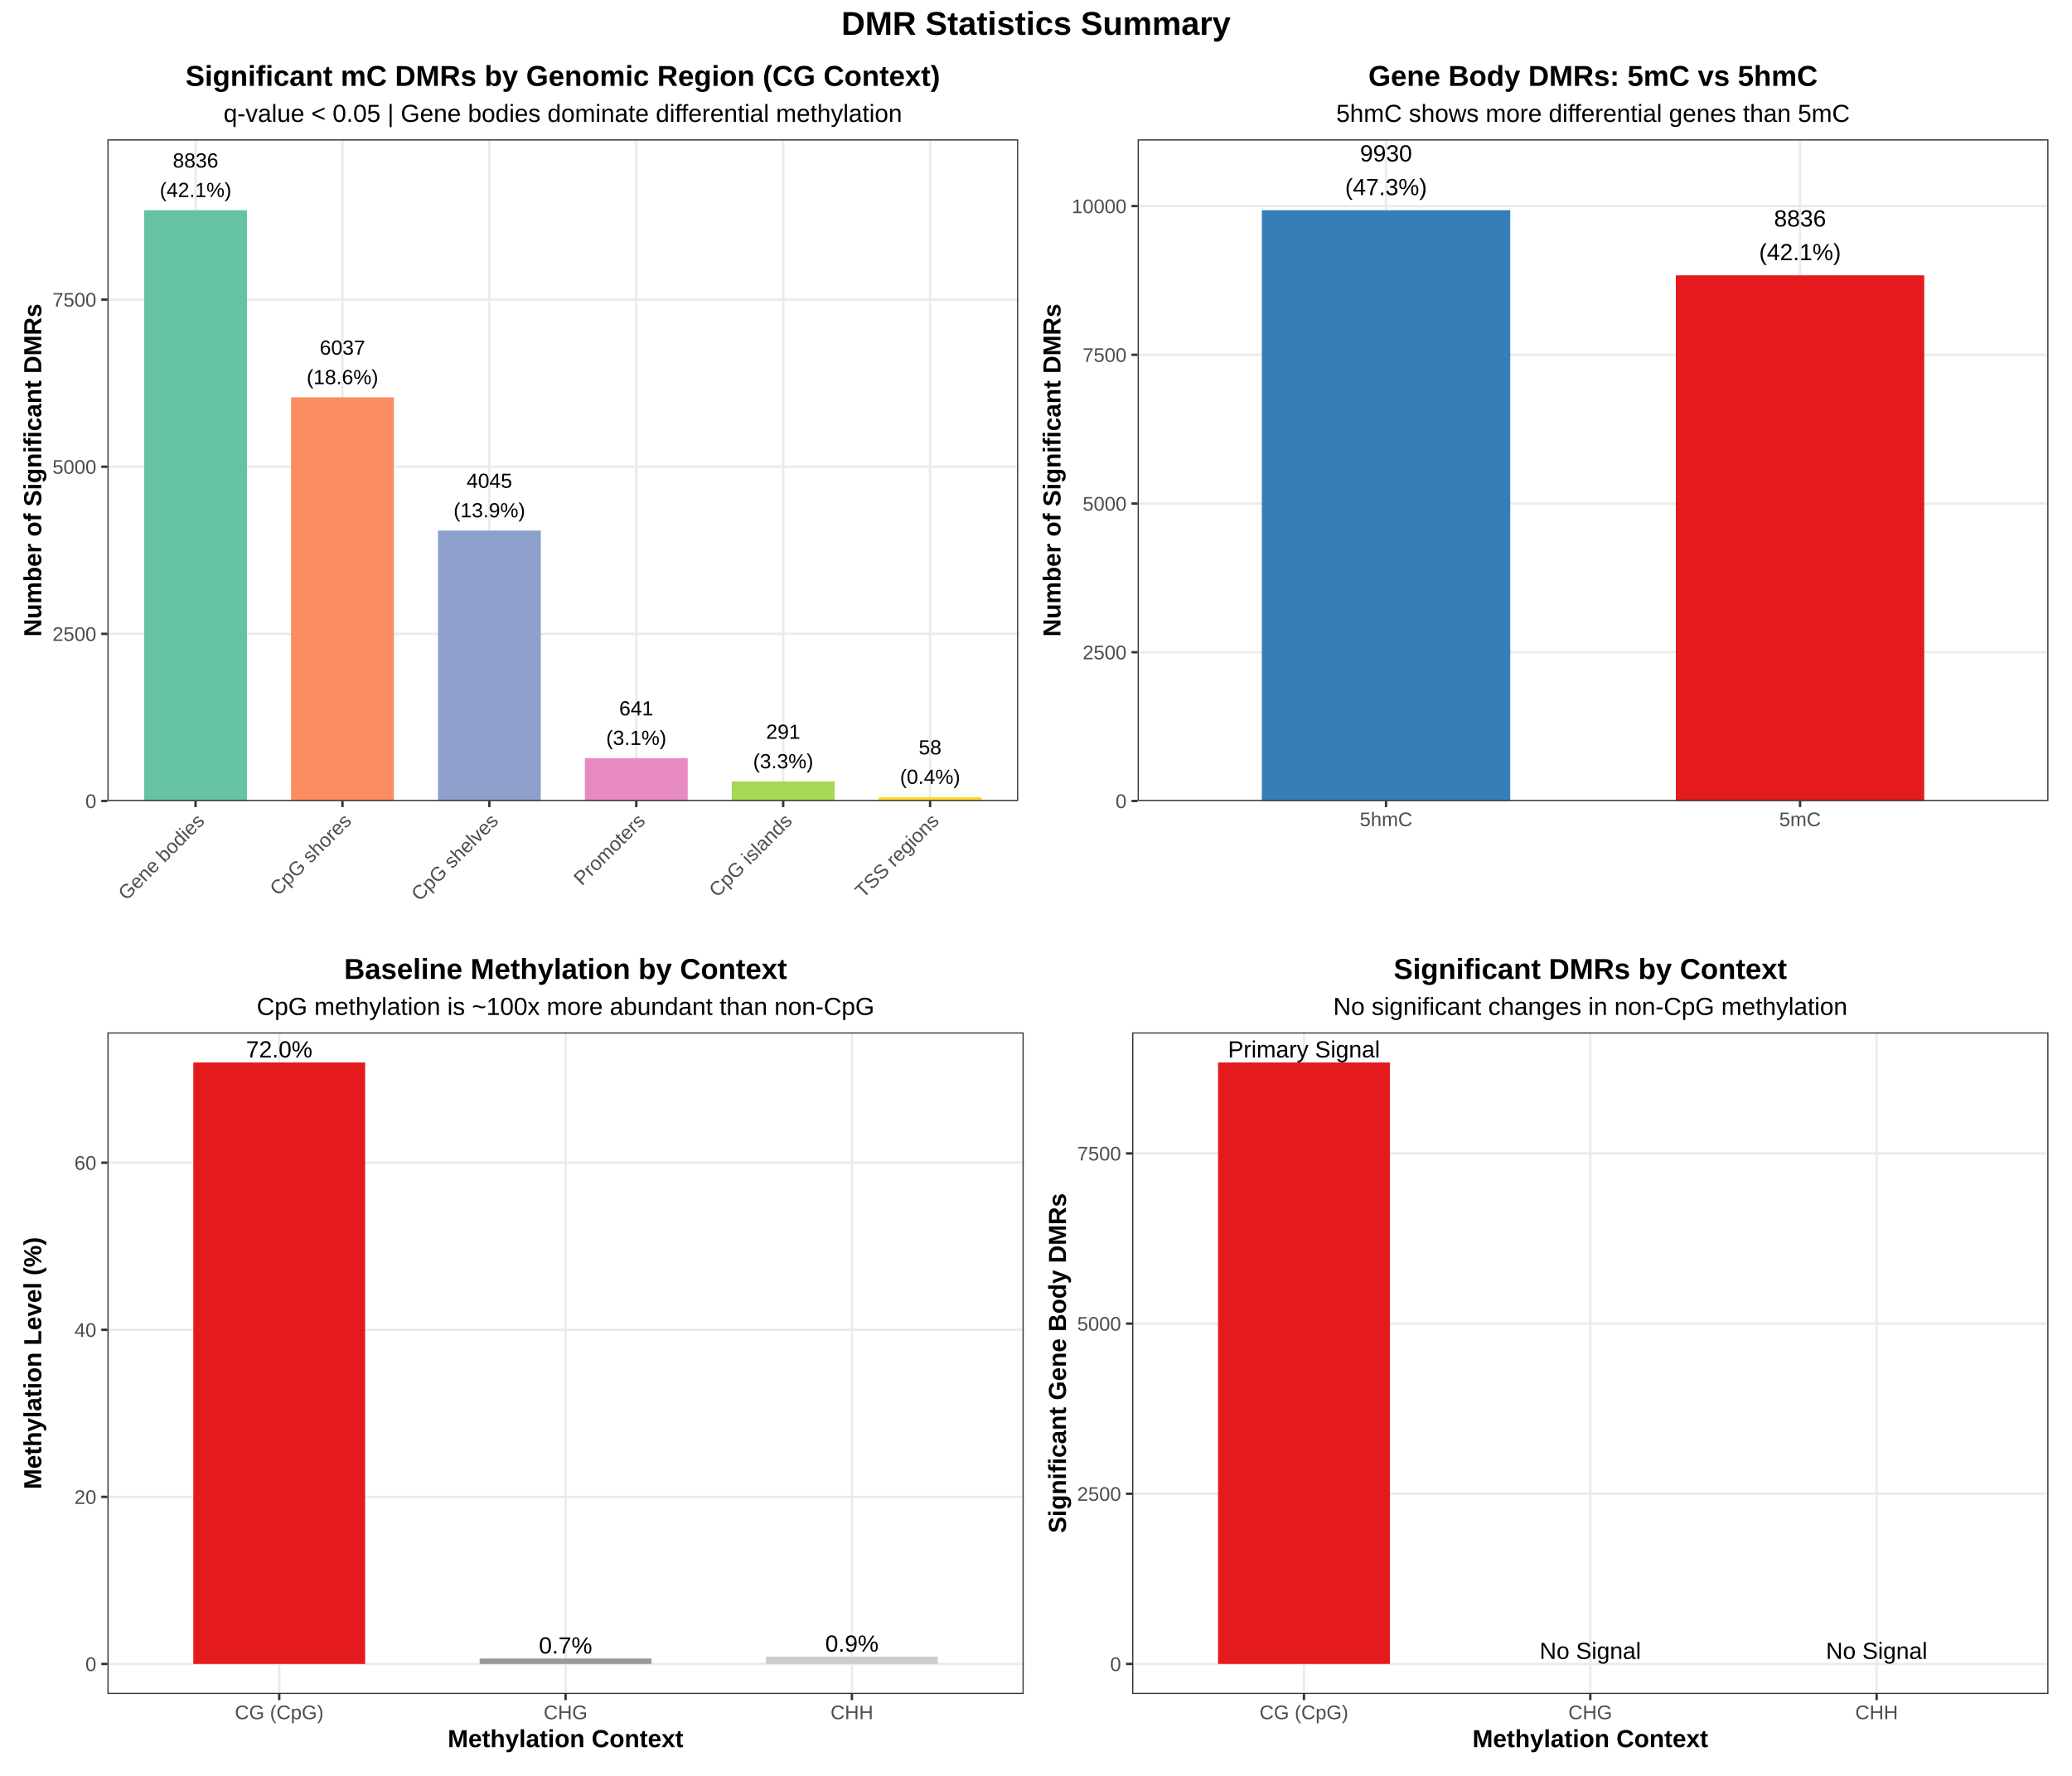
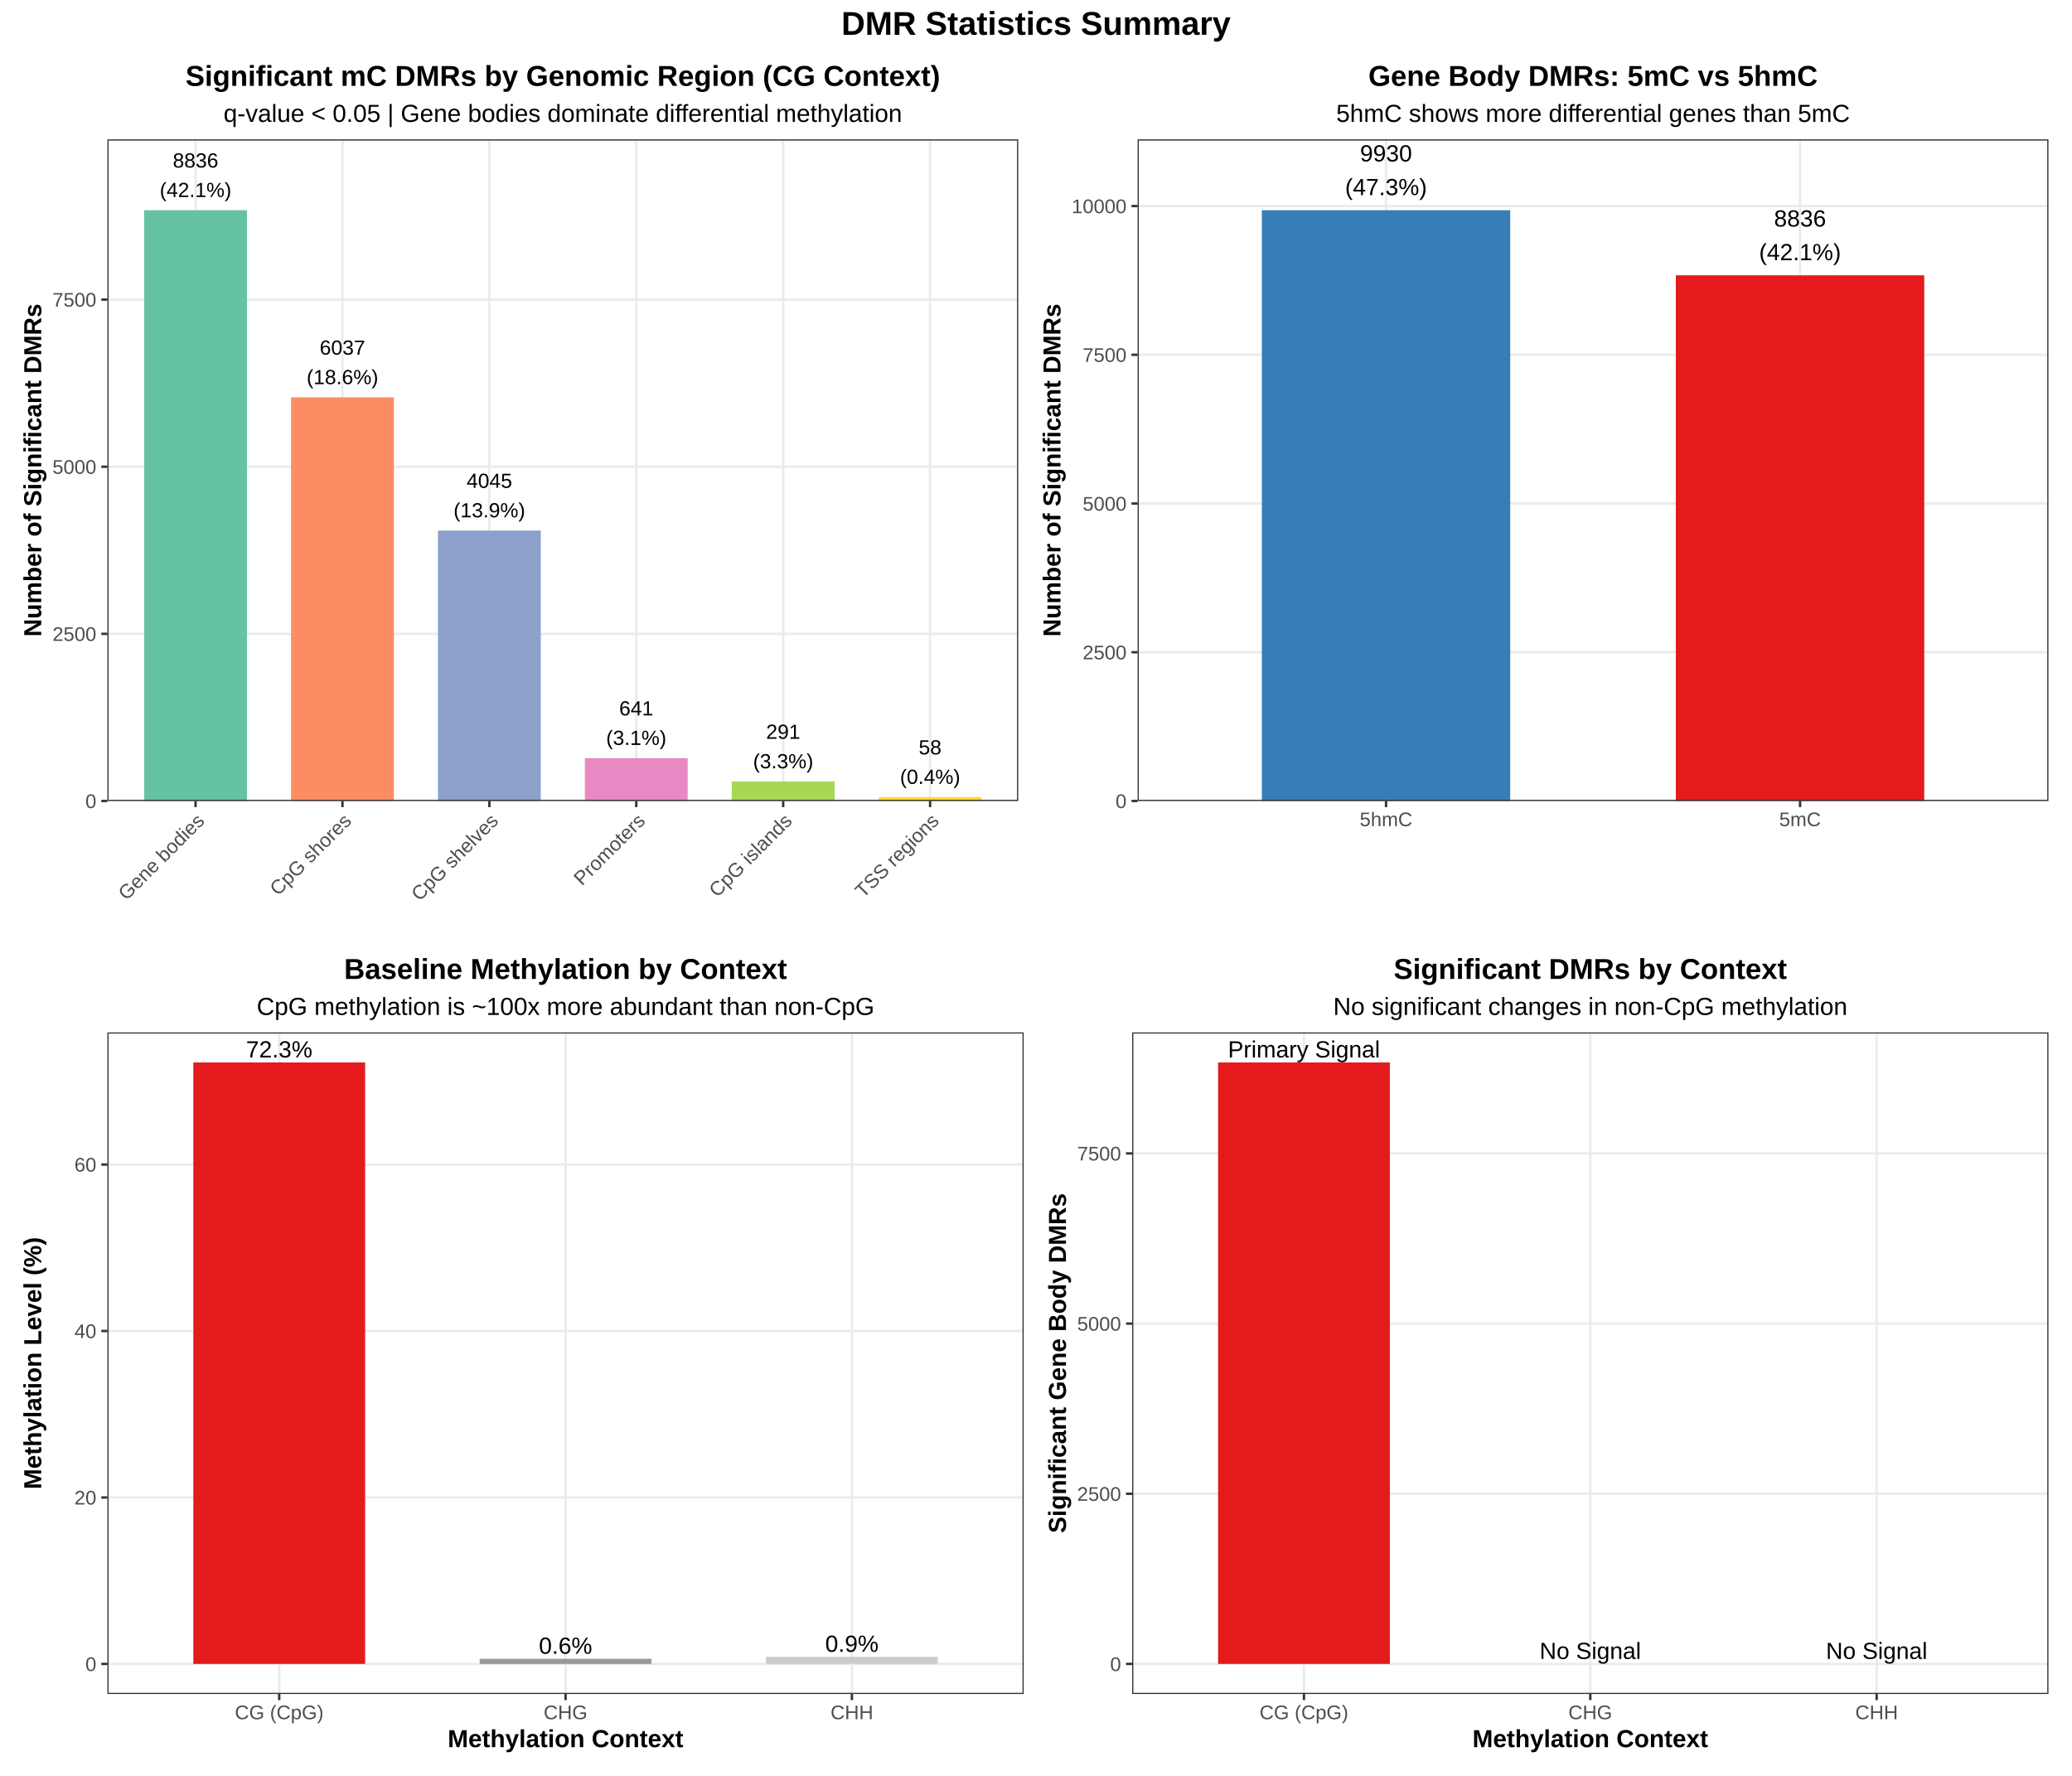
<svg xmlns="http://www.w3.org/2000/svg" width="1008.00pt" height="864.00pt" viewBox="0 0 1008.00 864.00">
  <g class="svglite">
    <defs>
      <style type="text/css">
    .svglite line, .svglite polyline, .svglite polygon, .svglite path, .svglite rect, .svglite circle {
      fill: none;
      stroke: #000000;
      stroke-linecap: round;
      stroke-linejoin: round;
      stroke-miterlimit: 10.00;
    }
    .svglite text {
      white-space: pre;
    }
    .svglite g.glyphgroup path {
      fill: inherit;
      stroke: none;
    }
  </style>
    </defs>
    <rect width="100%" height="100%" style="stroke: none; fill: #FFFFFF;" />
    <defs>
      <clipPath id="cpMC4wMHwxMDA4LjAwfDAuMDB8ODY0LjAw">
        <rect x="0.00" y="0.00" width="1008.00" height="864.00" />
      </clipPath>
    </defs>
    <g clip-path="url(#cpMC4wMHwxMDA4LjAwfDAuMDB8ODY0LjAw)">
      <rect x="0.00" y="0" width="1008.00" height="864.00" style="stroke-width: 1.07; stroke: #FFFFFF; fill: #FFFFFF;" />
    </g>
    <defs>
      <clipPath id="cpNTIuMjV8OTk2LjU0fDY3LjgwfDgyNC4xNw==">
        <rect x="52.25" y="67.80" width="944.29" height="756.37" />
      </clipPath>
    </defs>
    <g clip-path="url(#cpNTIuMjV8OTk2LjU0fDY3LjgwfDgyNC4xNw==)">
</g>
    <g clip-path="url(#cpMC4wMHwxMDA4LjAwfDAuMDB8ODY0LjAw)">
</g>
    <defs>
      <clipPath id="cpNTIuMjV8OTk2LjU0fDY3LjgwfDM4OS43MA==">
        <rect x="52.25" y="67.80" width="944.29" height="321.90" />
      </clipPath>
    </defs>
    <g clip-path="url(#cpNTIuMjV8OTk2LjU0fDY3LjgwfDM4OS43MA==)">
</g>
    <g clip-path="url(#cpMC4wMHwxMDA4LjAwfDAuMDB8ODY0LjAw)">
</g>
    <g clip-path="url(#cpNTIuMjV8OTk2LjU0fDY3LjgwfDM4OS43MA==)">
</g>
    <g clip-path="url(#cpMC4wMHwxMDA4LjAwfDAuMDB8ODY0LjAw)">
</g>
    <defs>
      <clipPath id="cpNS40OHw1MDEuMzR8MjUuNzh8NDYwLjI2">
        <rect x="5.48" y="25.78" width="495.86" height="434.47" />
      </clipPath>
    </defs>
    <g clip-path="url(#cpNS40OHw1MDEuMzR8MjUuNzh8NDYwLjI2)">
      <rect x="5.48" y="25.78" width="495.86" height="434.47" style="stroke-width: 1.16; stroke: #FFFFFF; fill: #FFFFFF;" />
    </g>
    <g clip-path="url(#cpMC4wMHwxMDA4LjAwfDAuMDB8ODY0LjAw)">
</g>
    <defs>
      <clipPath id="cpNTAxLjM0fDEwMDIuNTJ8MjUuNzh8NDYwLjI2">
        <rect x="501.34" y="25.78" width="501.18" height="434.47" />
      </clipPath>
    </defs>
    <g clip-path="url(#cpNTAxLjM0fDEwMDIuNTJ8MjUuNzh8NDYwLjI2)">
      <rect x="501.34" y="25.78" width="501.18" height="434.47" style="stroke-width: 1.16; stroke: #FFFFFF; fill: #FFFFFF;" />
    </g>
    <g clip-path="url(#cpMC4wMHwxMDA4LjAwfDAuMDB8ODY0LjAw)">
</g>
    <defs>
      <clipPath id="cpNTIuMjV8NDk1LjM2fDY3LjgwfDM4OS43MA==">
        <rect x="52.25" y="67.80" width="443.10" height="321.90" />
      </clipPath>
    </defs>
    <g clip-path="url(#cpNTIuMjV8NDk1LjM2fDY3LjgwfDM4OS43MA==)">
      <rect x="52.25" y="67.80" width="443.10" height="321.90" style="stroke-width: 1.16; stroke: none; fill: #FFFFFF;" />
      <polyline points="52.25,389.70 495.36,389.70 " style="stroke-width: 1.16; stroke: #EBEBEB; stroke-linecap: butt;" />
      <polyline points="52.25,308.38 495.36,308.38 " style="stroke-width: 1.16; stroke: #EBEBEB; stroke-linecap: butt;" />
      <polyline points="52.25,227.06 495.36,227.06 " style="stroke-width: 1.16; stroke: #EBEBEB; stroke-linecap: butt;" />
      <polyline points="52.25,145.75 495.36,145.75 " style="stroke-width: 1.16; stroke: #EBEBEB; stroke-linecap: butt;" />
      <polyline points="95.14,389.70 95.14,67.80 " style="stroke-width: 1.16; stroke: #EBEBEB; stroke-linecap: butt;" />
      <polyline points="166.60,389.70 166.60,67.80 " style="stroke-width: 1.16; stroke: #EBEBEB; stroke-linecap: butt;" />
      <polyline points="238.07,389.70 238.07,67.80 " style="stroke-width: 1.16; stroke: #EBEBEB; stroke-linecap: butt;" />
      <polyline points="309.54,389.70 309.54,67.80 " style="stroke-width: 1.16; stroke: #EBEBEB; stroke-linecap: butt;" />
      <polyline points="381.01,389.70 381.01,67.80 " style="stroke-width: 1.16; stroke: #EBEBEB; stroke-linecap: butt;" />
      <polyline points="452.48,389.70 452.48,67.80 " style="stroke-width: 1.16; stroke: #EBEBEB; stroke-linecap: butt;" />
      <rect x="70.12" y="102.29" width="50.03" height="287.41" style="stroke-width: 1.16; stroke: none; stroke-linecap: butt; stroke-linejoin: miter; fill: #66C2A5;" />
      <rect x="356.00" y="380.23" width="50.03" height="9.47" style="stroke-width: 1.16; stroke: none; stroke-linecap: butt; stroke-linejoin: miter; fill: #A6D854;" />
      <rect x="141.59" y="193.33" width="50.03" height="196.37" style="stroke-width: 1.16; stroke: none; stroke-linecap: butt; stroke-linejoin: miter; fill: #FC8D62;" />
      <rect x="213.06" y="258.13" width="50.03" height="131.57" style="stroke-width: 1.16; stroke: none; stroke-linecap: butt; stroke-linejoin: miter; fill: #8DA0CB;" />
      <rect x="284.53" y="368.85" width="50.03" height="20.85" style="stroke-width: 1.16; stroke: none; stroke-linecap: butt; stroke-linejoin: miter; fill: #E78AC3;" />
      <rect x="427.46" y="387.81" width="50.03" height="1.89" style="stroke-width: 1.16; stroke: none; stroke-linecap: butt; stroke-linejoin: miter; fill: #FFD92F;" />
      <text x="95.14" y="81.51" text-anchor="middle" style="font-size: 9.96px; font-family: &quot;Arial&quot;;" textLength="22.12px" lengthAdjust="spacingAndGlyphs">8836</text>
      <text x="95.14" y="95.85" text-anchor="middle" style="font-size: 9.96px; font-family: &quot;Arial&quot;;" textLength="34.83px" lengthAdjust="spacingAndGlyphs">(42.1%)</text>
      <text x="381.01" y="359.45" text-anchor="middle" style="font-size: 9.96px; font-family: &quot;Arial&quot;;" textLength="16.59px" lengthAdjust="spacingAndGlyphs">291</text>
      <text x="381.01" y="373.79" text-anchor="middle" style="font-size: 9.96px; font-family: &quot;Arial&quot;;" textLength="29.30px" lengthAdjust="spacingAndGlyphs">(3.3%)</text>
      <text x="166.60" y="172.55" text-anchor="middle" style="font-size: 9.96px; font-family: &quot;Arial&quot;;" textLength="22.12px" lengthAdjust="spacingAndGlyphs">6037</text>
      <text x="166.60" y="186.89" text-anchor="middle" style="font-size: 9.96px; font-family: &quot;Arial&quot;;" textLength="34.83px" lengthAdjust="spacingAndGlyphs">(18.6%)</text>
      <text x="238.07" y="237.35" text-anchor="middle" style="font-size: 9.96px; font-family: &quot;Arial&quot;;" textLength="22.12px" lengthAdjust="spacingAndGlyphs">4045</text>
      <text x="238.07" y="251.69" text-anchor="middle" style="font-size: 9.96px; font-family: &quot;Arial&quot;;" textLength="34.83px" lengthAdjust="spacingAndGlyphs">(13.9%)</text>
      <text x="309.54" y="348.07" text-anchor="middle" style="font-size: 9.96px; font-family: &quot;Arial&quot;;" textLength="16.59px" lengthAdjust="spacingAndGlyphs">641</text>
      <text x="309.54" y="362.41" text-anchor="middle" style="font-size: 9.96px; font-family: &quot;Arial&quot;;" textLength="29.30px" lengthAdjust="spacingAndGlyphs">(3.1%)</text>
      <text x="452.48" y="367.03" text-anchor="middle" style="font-size: 9.96px; font-family: &quot;Arial&quot;;" textLength="11.06px" lengthAdjust="spacingAndGlyphs">58</text>
      <text x="452.48" y="381.37" text-anchor="middle" style="font-size: 9.96px; font-family: &quot;Arial&quot;;" textLength="29.30px" lengthAdjust="spacingAndGlyphs">(0.4%)</text>
      <rect x="52.25" y="67.80" width="443.10" height="321.90" style="stroke-width: 1.16; stroke: #333333;" />
    </g>
    <g clip-path="url(#cpMC4wMHwxMDA4LjAwfDAuMDB8ODY0LjAw)">
      <text x="46.88" y="393.13" text-anchor="end" style="font-size: 9.60px;fill: #4D4D4D; font-family: &quot;Arial&quot;;" textLength="5.33px" lengthAdjust="spacingAndGlyphs">0</text>
      <text x="46.88" y="311.82" text-anchor="end" style="font-size: 9.60px;fill: #4D4D4D; font-family: &quot;Arial&quot;;" textLength="21.31px" lengthAdjust="spacingAndGlyphs">2500</text>
      <text x="46.88" y="230.50" text-anchor="end" style="font-size: 9.60px;fill: #4D4D4D; font-family: &quot;Arial&quot;;" textLength="21.31px" lengthAdjust="spacingAndGlyphs">5000</text>
      <text x="46.88" y="149.18" text-anchor="end" style="font-size: 9.60px;fill: #4D4D4D; font-family: &quot;Arial&quot;;" textLength="21.31px" lengthAdjust="spacingAndGlyphs">7500</text>
      <polyline points="49.27,389.70 52.25,389.70 " style="stroke-width: 1.16; stroke: #333333; stroke-linecap: butt;" />
      <polyline points="49.27,308.38 52.25,308.38 " style="stroke-width: 1.16; stroke: #333333; stroke-linecap: butt;" />
      <polyline points="49.27,227.06 52.25,227.06 " style="stroke-width: 1.16; stroke: #333333; stroke-linecap: butt;" />
      <polyline points="49.27,145.75 52.25,145.75 " style="stroke-width: 1.16; stroke: #333333; stroke-linecap: butt;" />
      <polyline points="95.14,392.69 95.14,389.70 " style="stroke-width: 1.16; stroke: #333333; stroke-linecap: butt;" />
      <polyline points="166.60,392.69 166.60,389.70 " style="stroke-width: 1.16; stroke: #333333; stroke-linecap: butt;" />
      <polyline points="238.07,392.69 238.07,389.70 " style="stroke-width: 1.16; stroke: #333333; stroke-linecap: butt;" />
      <polyline points="309.54,392.69 309.54,389.70 " style="stroke-width: 1.16; stroke: #333333; stroke-linecap: butt;" />
      <polyline points="381.01,392.69 381.01,389.70 " style="stroke-width: 1.16; stroke: #333333; stroke-linecap: butt;" />
      <polyline points="452.48,392.69 452.48,389.70 " style="stroke-width: 1.16; stroke: #333333; stroke-linecap: butt;" />
      <text transform="translate(99.99,399.94) rotate(-45)" text-anchor="end" style="font-size: 9.60px;fill: #4D4D4D; font-family: &quot;Arial&quot;;" textLength="54.36px" lengthAdjust="spacingAndGlyphs">Gene bodies</text>
      <text transform="translate(171.46,399.94) rotate(-45)" text-anchor="end" style="font-size: 9.60px;fill: #4D4D4D; font-family: &quot;Arial&quot;;" textLength="51.16px" lengthAdjust="spacingAndGlyphs">CpG shores</text>
      <text transform="translate(242.93,399.94) rotate(-45)" text-anchor="end" style="font-size: 9.60px;fill: #4D4D4D; font-family: &quot;Arial&quot;;" textLength="54.89px" lengthAdjust="spacingAndGlyphs">CpG shelves</text>
      <text transform="translate(314.40,399.94) rotate(-45)" text-anchor="end" style="font-size: 9.60px;fill: #4D4D4D; font-family: &quot;Arial&quot;;" textLength="44.22px" lengthAdjust="spacingAndGlyphs">Promoters</text>
      <text transform="translate(385.87,399.94) rotate(-45)" text-anchor="end" style="font-size: 9.60px;fill: #4D4D4D; font-family: &quot;Arial&quot;;" textLength="52.22px" lengthAdjust="spacingAndGlyphs">CpG islands</text>
      <text transform="translate(457.33,399.94) rotate(-45)" text-anchor="end" style="font-size: 9.60px;fill: #4D4D4D; font-family: &quot;Arial&quot;;" textLength="52.77px" lengthAdjust="spacingAndGlyphs">TSS regions</text>
      <text transform="translate(20.05,228.75) rotate(-90)" text-anchor="middle" style="font-size: 12.00px; font-weight: bold; font-family: &quot;Arial&quot;;" textLength="161.98px" lengthAdjust="spacingAndGlyphs">Number of Significant DMRs</text>
      <text x="273.81" y="59.30" text-anchor="middle" style="font-size: 12.00px; font-family: &quot;Arial&quot;;" textLength="330.03px" lengthAdjust="spacingAndGlyphs">q-value &lt; 0.05 | Gene bodies dominate differential methylation</text>
      <text x="273.81" y="41.78" text-anchor="middle" style="font-size: 14.00px; font-weight: bold; font-family: &quot;Arial&quot;;" textLength="367.02px" lengthAdjust="spacingAndGlyphs">Significant mC DMRs by Genomic Region (CG Context)</text>
    </g>
    <defs>
      <clipPath id="cpNTUzLjQ0fDk5Ni41NHw2Ny44MHwzODkuNzA=">
        <rect x="553.44" y="67.80" width="443.10" height="321.90" />
      </clipPath>
    </defs>
    <g clip-path="url(#cpNTUzLjQ0fDk5Ni41NHw2Ny44MHwzODkuNzA=)">
      <rect x="553.44" y="67.80" width="443.10" height="321.90" style="stroke-width: 1.16; stroke: none; fill: #FFFFFF;" />
      <polyline points="553.44,389.70 996.54,389.70 " style="stroke-width: 1.16; stroke: #EBEBEB; stroke-linecap: butt;" />
      <polyline points="553.44,317.34 996.54,317.34 " style="stroke-width: 1.16; stroke: #EBEBEB; stroke-linecap: butt;" />
      <polyline points="553.44,244.98 996.54,244.98 " style="stroke-width: 1.16; stroke: #EBEBEB; stroke-linecap: butt;" />
      <polyline points="553.44,172.62 996.54,172.62 " style="stroke-width: 1.16; stroke: #EBEBEB; stroke-linecap: butt;" />
      <polyline points="553.44,100.26 996.54,100.26 " style="stroke-width: 1.16; stroke: #EBEBEB; stroke-linecap: butt;" />
      <polyline points="674.29,389.70 674.29,67.80 " style="stroke-width: 1.16; stroke: #EBEBEB; stroke-linecap: butt;" />
      <polyline points="875.70,389.70 875.70,67.80 " style="stroke-width: 1.16; stroke: #EBEBEB; stroke-linecap: butt;" />
      <rect x="815.27" y="133.95" width="120.85" height="255.74" style="stroke-width: 1.16; stroke: none; stroke-linecap: butt; stroke-linejoin: miter; fill: #E41A1C;" />
      <rect x="613.86" y="102.29" width="120.85" height="287.41" style="stroke-width: 1.16; stroke: none; stroke-linecap: butt; stroke-linejoin: miter; fill: #377EB8;" />
      <text x="875.70" y="110.21" text-anchor="middle" style="font-size: 11.38px; font-family: &quot;Arial&quot;;" textLength="25.31px" lengthAdjust="spacingAndGlyphs">8836</text>
      <text x="875.70" y="126.59" text-anchor="middle" style="font-size: 11.38px; font-family: &quot;Arial&quot;;" textLength="39.81px" lengthAdjust="spacingAndGlyphs">(42.1%)</text>
      <text x="674.29" y="78.54" text-anchor="middle" style="font-size: 11.38px; font-family: &quot;Arial&quot;;" textLength="25.31px" lengthAdjust="spacingAndGlyphs">9930</text>
      <text x="674.29" y="94.93" text-anchor="middle" style="font-size: 11.38px; font-family: &quot;Arial&quot;;" textLength="39.81px" lengthAdjust="spacingAndGlyphs">(47.3%)</text>
      <rect x="553.44" y="67.80" width="443.10" height="321.90" style="stroke-width: 1.16; stroke: #333333;" />
    </g>
    <g clip-path="url(#cpMC4wMHwxMDA4LjAwfDAuMDB8ODY0LjAw)">
      <text x="548.06" y="393.13" text-anchor="end" style="font-size: 9.60px;fill: #4D4D4D; font-family: &quot;Arial&quot;;" textLength="5.33px" lengthAdjust="spacingAndGlyphs">0</text>
      <text x="548.06" y="320.77" text-anchor="end" style="font-size: 9.60px;fill: #4D4D4D; font-family: &quot;Arial&quot;;" textLength="21.31px" lengthAdjust="spacingAndGlyphs">2500</text>
      <text x="548.06" y="248.42" text-anchor="end" style="font-size: 9.60px;fill: #4D4D4D; font-family: &quot;Arial&quot;;" textLength="21.31px" lengthAdjust="spacingAndGlyphs">5000</text>
      <text x="548.06" y="176.06" text-anchor="end" style="font-size: 9.60px;fill: #4D4D4D; font-family: &quot;Arial&quot;;" textLength="21.31px" lengthAdjust="spacingAndGlyphs">7500</text>
      <text x="548.06" y="103.70" text-anchor="end" style="font-size: 9.60px;fill: #4D4D4D; font-family: &quot;Arial&quot;;" textLength="26.64px" lengthAdjust="spacingAndGlyphs">10000</text>
      <polyline points="550.45,389.70 553.44,389.70 " style="stroke-width: 1.16; stroke: #333333; stroke-linecap: butt;" />
      <polyline points="550.45,317.34 553.44,317.34 " style="stroke-width: 1.16; stroke: #333333; stroke-linecap: butt;" />
      <polyline points="550.45,244.98 553.44,244.98 " style="stroke-width: 1.16; stroke: #333333; stroke-linecap: butt;" />
      <polyline points="550.45,172.62 553.44,172.62 " style="stroke-width: 1.16; stroke: #333333; stroke-linecap: butt;" />
      <polyline points="550.45,100.26 553.44,100.26 " style="stroke-width: 1.16; stroke: #333333; stroke-linecap: butt;" />
      <polyline points="674.29,392.69 674.29,389.70 " style="stroke-width: 1.16; stroke: #333333; stroke-linecap: butt;" />
      <polyline points="875.70,392.69 875.70,389.70 " style="stroke-width: 1.16; stroke: #333333; stroke-linecap: butt;" />
      <text x="674.29" y="401.95" text-anchor="middle" style="font-size: 9.60px;fill: #4D4D4D; font-family: &quot;Arial&quot;;" textLength="25.56px" lengthAdjust="spacingAndGlyphs">5hmC</text>
      <text x="875.70" y="401.95" text-anchor="middle" style="font-size: 9.60px;fill: #4D4D4D; font-family: &quot;Arial&quot;;" textLength="20.23px" lengthAdjust="spacingAndGlyphs">5mC</text>
      <text transform="translate(515.91,228.75) rotate(-90)" text-anchor="middle" style="font-size: 12.00px; font-weight: bold; font-family: &quot;Arial&quot;;" textLength="161.98px" lengthAdjust="spacingAndGlyphs">Number of Significant DMRs</text>
      <text x="774.99" y="59.30" text-anchor="middle" style="font-size: 12.00px; font-family: &quot;Arial&quot;;" textLength="249.86px" lengthAdjust="spacingAndGlyphs">5hmC shows more differential genes than 5mC</text>
      <text x="774.99" y="41.78" text-anchor="middle" style="font-size: 14.00px; font-weight: bold; font-family: &quot;Arial&quot;;" textLength="218.55px" lengthAdjust="spacingAndGlyphs">Gene Body DMRs: 5mC vs 5hmC</text>
    </g>
    <defs>
      <clipPath id="cpNTIuMjV8OTk2LjU0fDUwMi4yN3w4MjQuMTc=">
        <rect x="52.25" y="502.27" width="944.29" height="321.90" />
      </clipPath>
    </defs>
    <g clip-path="url(#cpNTIuMjV8OTk2LjU0fDUwMi4yN3w4MjQuMTc=)">
</g>
    <g clip-path="url(#cpMC4wMHwxMDA4LjAwfDAuMDB8ODY0LjAw)">
</g>
    <g clip-path="url(#cpNTIuMjV8OTk2LjU0fDUwMi4yN3w4MjQuMTc=)">
</g>
    <g clip-path="url(#cpMC4wMHwxMDA4LjAwfDAuMDB8ODY0LjAw)">
</g>
    <defs>
      <clipPath id="cpNS40OHw1MDQuMDB8NDYwLjI2fDg1OC41Mg==">
        <rect x="5.48" y="460.26" width="498.52" height="398.26" />
      </clipPath>
    </defs>
    <g clip-path="url(#cpNS40OHw1MDQuMDB8NDYwLjI2fDg1OC41Mg==)">
      <rect x="5.48" y="460.26" width="498.52" height="398.26" style="stroke-width: 1.16; stroke: #FFFFFF; fill: #FFFFFF;" />
    </g>
    <g clip-path="url(#cpMC4wMHwxMDA4LjAwfDAuMDB8ODY0LjAw)">
</g>
    <defs>
      <clipPath id="cpNTA0LjAwfDEwMDIuNTJ8NDYwLjI2fDg1OC41Mg==">
        <rect x="504.00" y="460.26" width="498.52" height="398.26" />
      </clipPath>
    </defs>
    <g clip-path="url(#cpNTA0LjAwfDEwMDIuNTJ8NDYwLjI2fDg1OC41Mg==)">
      <rect x="504.00" y="460.26" width="498.52" height="398.26" style="stroke-width: 1.16; stroke: #FFFFFF; fill: #FFFFFF;" />
    </g>
    <g clip-path="url(#cpMC4wMHwxMDA4LjAwfDAuMDB8ODY0LjAw)">
</g>
    <defs>
      <clipPath id="cpNTIuMjV8NDk4LjAyfDUwMi4yN3w4MjQuMTc=">
        <rect x="52.25" y="502.27" width="445.77" height="321.90" />
      </clipPath>
    </defs>
    <g clip-path="url(#cpNTIuMjV8NDk4LjAyfDUwMi4yN3w4MjQuMTc=)">
      <rect x="52.25" y="502.27" width="445.77" height="321.90" style="stroke-width: 1.16; stroke: none; fill: #FFFFFF;" />
      <polyline points="52.25,809.54 498.02,809.54 " style="stroke-width: 1.16; stroke: #EBEBEB; stroke-linecap: butt;" />
-       <polyline points="52.25,728.25 498.02,728.25 " style="stroke-width: 1.16; stroke: #EBEBEB; stroke-linecap: butt;" />
-       <polyline points="52.25,646.97 498.02,646.97 " style="stroke-width: 1.16; stroke: #EBEBEB; stroke-linecap: butt;" />
-       <polyline points="52.25,565.68 498.02,565.68 " style="stroke-width: 1.16; stroke: #EBEBEB; stroke-linecap: butt;" />
+       <polyline points="52.25,728.55 498.02,728.55 " style="stroke-width: 1.16; stroke: #EBEBEB; stroke-linecap: butt;" />
+       <polyline points="52.25,647.55 498.02,647.55 " style="stroke-width: 1.16; stroke: #EBEBEB; stroke-linecap: butt;" />
+       <polyline points="52.25,566.56 498.02,566.56 " style="stroke-width: 1.16; stroke: #EBEBEB; stroke-linecap: butt;" />
      <polyline points="135.84,824.17 135.84,502.27 " style="stroke-width: 1.16; stroke: #EBEBEB; stroke-linecap: butt;" />
      <polyline points="275.14,824.17 275.14,502.27 " style="stroke-width: 1.16; stroke: #EBEBEB; stroke-linecap: butt;" />
      <polyline points="414.44,824.17 414.44,502.27 " style="stroke-width: 1.16; stroke: #EBEBEB; stroke-linecap: butt;" />
      <rect x="94.05" y="516.91" width="83.58" height="292.63" style="stroke-width: 1.16; stroke: none; stroke-linecap: butt; stroke-linejoin: miter; fill: #E41A1C;" />
-       <rect x="233.35" y="806.90" width="83.58" height="2.64" style="stroke-width: 1.16; stroke: none; stroke-linecap: butt; stroke-linejoin: miter; fill: #999999;" />
-       <rect x="372.65" y="806.01" width="83.58" height="3.54" style="stroke-width: 1.16; stroke: none; stroke-linecap: butt; stroke-linejoin: miter; fill: #CCCCCC;" />
-       <text x="135.84" y="514.46" text-anchor="middle" style="font-size: 11.38px; font-family: &quot;Arial&quot;;" textLength="32.25px" lengthAdjust="spacingAndGlyphs">72.0%</text>
-       <text x="275.14" y="804.46" text-anchor="middle" style="font-size: 11.38px; font-family: &quot;Arial&quot;;" textLength="25.92px" lengthAdjust="spacingAndGlyphs">0.7%</text>
-       <text x="414.44" y="803.56" text-anchor="middle" style="font-size: 11.38px; font-family: &quot;Arial&quot;;" textLength="25.92px" lengthAdjust="spacingAndGlyphs">0.9%</text>
+       <rect x="233.35" y="807.03" width="83.58" height="2.51" style="stroke-width: 1.16; stroke: none; stroke-linecap: butt; stroke-linejoin: miter; fill: #999999;" />
+       <rect x="372.65" y="806.08" width="83.58" height="3.46" style="stroke-width: 1.16; stroke: none; stroke-linecap: butt; stroke-linejoin: miter; fill: #CCCCCC;" />
+       <text x="135.84" y="514.46" text-anchor="middle" style="font-size: 11.38px; font-family: &quot;Arial&quot;;" textLength="32.25px" lengthAdjust="spacingAndGlyphs">72.3%</text>
+       <text x="275.14" y="804.59" text-anchor="middle" style="font-size: 11.38px; font-family: &quot;Arial&quot;;" textLength="25.92px" lengthAdjust="spacingAndGlyphs">0.6%</text>
+       <text x="414.44" y="803.64" text-anchor="middle" style="font-size: 11.38px; font-family: &quot;Arial&quot;;" textLength="25.92px" lengthAdjust="spacingAndGlyphs">0.9%</text>
      <rect x="52.25" y="502.27" width="445.77" height="321.90" style="stroke-width: 1.16; stroke: #333333;" />
    </g>
    <g clip-path="url(#cpMC4wMHwxMDA4LjAwfDAuMDB8ODY0LjAw)">
      <text x="46.88" y="812.98" text-anchor="end" style="font-size: 9.60px;fill: #4D4D4D; font-family: &quot;Arial&quot;;" textLength="5.33px" lengthAdjust="spacingAndGlyphs">0</text>
-       <text x="46.88" y="731.69" text-anchor="end" style="font-size: 9.60px;fill: #4D4D4D; font-family: &quot;Arial&quot;;" textLength="10.66px" lengthAdjust="spacingAndGlyphs">20</text>
-       <text x="46.88" y="650.40" text-anchor="end" style="font-size: 9.60px;fill: #4D4D4D; font-family: &quot;Arial&quot;;" textLength="10.66px" lengthAdjust="spacingAndGlyphs">40</text>
-       <text x="46.88" y="569.11" text-anchor="end" style="font-size: 9.60px;fill: #4D4D4D; font-family: &quot;Arial&quot;;" textLength="10.66px" lengthAdjust="spacingAndGlyphs">60</text>
+       <text x="46.88" y="731.98" text-anchor="end" style="font-size: 9.60px;fill: #4D4D4D; font-family: &quot;Arial&quot;;" textLength="10.66px" lengthAdjust="spacingAndGlyphs">20</text>
+       <text x="46.88" y="650.99" text-anchor="end" style="font-size: 9.60px;fill: #4D4D4D; font-family: &quot;Arial&quot;;" textLength="10.66px" lengthAdjust="spacingAndGlyphs">40</text>
+       <text x="46.88" y="569.99" text-anchor="end" style="font-size: 9.60px;fill: #4D4D4D; font-family: &quot;Arial&quot;;" textLength="10.66px" lengthAdjust="spacingAndGlyphs">60</text>
      <polyline points="49.27,809.54 52.25,809.54 " style="stroke-width: 1.16; stroke: #333333; stroke-linecap: butt;" />
-       <polyline points="49.27,728.25 52.25,728.25 " style="stroke-width: 1.16; stroke: #333333; stroke-linecap: butt;" />
-       <polyline points="49.27,646.97 52.25,646.97 " style="stroke-width: 1.16; stroke: #333333; stroke-linecap: butt;" />
-       <polyline points="49.27,565.68 52.25,565.68 " style="stroke-width: 1.16; stroke: #333333; stroke-linecap: butt;" />
+       <polyline points="49.27,728.55 52.25,728.55 " style="stroke-width: 1.16; stroke: #333333; stroke-linecap: butt;" />
+       <polyline points="49.27,647.55 52.25,647.55 " style="stroke-width: 1.16; stroke: #333333; stroke-linecap: butt;" />
+       <polyline points="49.27,566.56 52.25,566.56 " style="stroke-width: 1.16; stroke: #333333; stroke-linecap: butt;" />
      <polyline points="135.84,827.16 135.84,824.17 " style="stroke-width: 1.16; stroke: #333333; stroke-linecap: butt;" />
      <polyline points="275.14,827.16 275.14,824.17 " style="stroke-width: 1.16; stroke: #333333; stroke-linecap: butt;" />
      <polyline points="414.44,827.16 414.44,824.17 " style="stroke-width: 1.16; stroke: #333333; stroke-linecap: butt;" />
      <text x="135.84" y="836.42" text-anchor="middle" style="font-size: 9.60px;fill: #4D4D4D; font-family: &quot;Arial&quot;;" textLength="43.16px" lengthAdjust="spacingAndGlyphs">CG (CpG)</text>
      <text x="275.14" y="836.42" text-anchor="middle" style="font-size: 9.60px;fill: #4D4D4D; font-family: &quot;Arial&quot;;" textLength="21.31px" lengthAdjust="spacingAndGlyphs">CHG</text>
      <text x="414.44" y="836.42" text-anchor="middle" style="font-size: 9.60px;fill: #4D4D4D; font-family: &quot;Arial&quot;;" textLength="20.77px" lengthAdjust="spacingAndGlyphs">CHH</text>
      <text x="275.14" y="850.02" text-anchor="middle" style="font-size: 12.00px; font-weight: bold; font-family: &quot;Arial&quot;;" textLength="114.66px" lengthAdjust="spacingAndGlyphs">Methylation Context</text>
      <text transform="translate(20.05,663.22) rotate(-90)" text-anchor="middle" style="font-size: 12.00px; font-weight: bold; font-family: &quot;Arial&quot;;" textLength="122.66px" lengthAdjust="spacingAndGlyphs">Methylation Level (%)</text>
      <text x="275.14" y="493.78" text-anchor="middle" style="font-size: 12.00px; font-family: &quot;Arial&quot;;" textLength="300.44px" lengthAdjust="spacingAndGlyphs">CpG methylation is ~100x more abundant than non-CpG</text>
      <text x="275.14" y="476.26" text-anchor="middle" style="font-size: 14.00px; font-weight: bold; font-family: &quot;Arial&quot;;" textLength="215.38px" lengthAdjust="spacingAndGlyphs">Baseline Methylation by Context</text>
    </g>
    <defs>
      <clipPath id="cpNTUwLjc4fDk5Ni41NHw1MDIuMjd8ODI0LjE3">
        <rect x="550.78" y="502.27" width="445.77" height="321.90" />
      </clipPath>
    </defs>
    <g clip-path="url(#cpNTUwLjc4fDk5Ni41NHw1MDIuMjd8ODI0LjE3)">
      <rect x="550.78" y="502.27" width="445.77" height="321.90" style="stroke-width: 1.16; stroke: none; fill: #FFFFFF;" />
      <polyline points="550.78,809.54 996.54,809.54 " style="stroke-width: 1.16; stroke: #EBEBEB; stroke-linecap: butt;" />
      <polyline points="550.78,726.74 996.54,726.74 " style="stroke-width: 1.16; stroke: #EBEBEB; stroke-linecap: butt;" />
      <polyline points="550.78,643.95 996.54,643.95 " style="stroke-width: 1.16; stroke: #EBEBEB; stroke-linecap: butt;" />
      <polyline points="550.78,561.15 996.54,561.15 " style="stroke-width: 1.16; stroke: #EBEBEB; stroke-linecap: butt;" />
      <polyline points="634.36,824.17 634.36,502.27 " style="stroke-width: 1.16; stroke: #EBEBEB; stroke-linecap: butt;" />
      <polyline points="773.66,824.17 773.66,502.27 " style="stroke-width: 1.16; stroke: #EBEBEB; stroke-linecap: butt;" />
      <polyline points="912.96,824.17 912.96,502.27 " style="stroke-width: 1.16; stroke: #EBEBEB; stroke-linecap: butt;" />
      <rect x="592.57" y="516.91" width="83.58" height="292.63" style="stroke-width: 1.16; stroke: none; stroke-linecap: butt; stroke-linejoin: miter; fill: #E41A1C;" />
      <rect x="731.87" y="809.54" width="83.58" height="0.00" style="stroke-width: 1.16; stroke: none; stroke-linecap: butt; stroke-linejoin: miter; fill: #999999;" />
      <rect x="871.17" y="809.54" width="83.58" height="0.00" style="stroke-width: 1.16; stroke: none; stroke-linecap: butt; stroke-linejoin: miter; fill: #CCCCCC;" />
      <text x="634.36" y="514.46" text-anchor="middle" style="font-size: 11.38px; font-family: &quot;Arial&quot;;" textLength="73.97px" lengthAdjust="spacingAndGlyphs">Primary Signal</text>
      <text x="773.66" y="807.10" text-anchor="middle" style="font-size: 11.38px; font-family: &quot;Arial&quot;;" textLength="49.34px" lengthAdjust="spacingAndGlyphs">No Signal</text>
      <text x="912.96" y="807.10" text-anchor="middle" style="font-size: 11.38px; font-family: &quot;Arial&quot;;" textLength="49.34px" lengthAdjust="spacingAndGlyphs">No Signal</text>
      <rect x="550.78" y="502.27" width="445.77" height="321.90" style="stroke-width: 1.16; stroke: #333333;" />
    </g>
    <g clip-path="url(#cpMC4wMHwxMDA4LjAwfDAuMDB8ODY0LjAw)">
      <text x="545.40" y="812.98" text-anchor="end" style="font-size: 9.60px;fill: #4D4D4D; font-family: &quot;Arial&quot;;" textLength="5.33px" lengthAdjust="spacingAndGlyphs">0</text>
      <text x="545.40" y="730.18" text-anchor="end" style="font-size: 9.60px;fill: #4D4D4D; font-family: &quot;Arial&quot;;" textLength="21.31px" lengthAdjust="spacingAndGlyphs">2500</text>
      <text x="545.40" y="647.38" text-anchor="end" style="font-size: 9.60px;fill: #4D4D4D; font-family: &quot;Arial&quot;;" textLength="21.31px" lengthAdjust="spacingAndGlyphs">5000</text>
      <text x="545.40" y="564.59" text-anchor="end" style="font-size: 9.60px;fill: #4D4D4D; font-family: &quot;Arial&quot;;" textLength="21.31px" lengthAdjust="spacingAndGlyphs">7500</text>
      <polyline points="547.79,809.54 550.78,809.54 " style="stroke-width: 1.16; stroke: #333333; stroke-linecap: butt;" />
      <polyline points="547.79,726.74 550.78,726.74 " style="stroke-width: 1.16; stroke: #333333; stroke-linecap: butt;" />
      <polyline points="547.79,643.95 550.78,643.95 " style="stroke-width: 1.16; stroke: #333333; stroke-linecap: butt;" />
      <polyline points="547.79,561.15 550.78,561.15 " style="stroke-width: 1.16; stroke: #333333; stroke-linecap: butt;" />
      <polyline points="634.36,827.16 634.36,824.17 " style="stroke-width: 1.16; stroke: #333333; stroke-linecap: butt;" />
      <polyline points="773.66,827.16 773.66,824.17 " style="stroke-width: 1.16; stroke: #333333; stroke-linecap: butt;" />
      <polyline points="912.96,827.16 912.96,824.17 " style="stroke-width: 1.16; stroke: #333333; stroke-linecap: butt;" />
      <text x="634.36" y="836.42" text-anchor="middle" style="font-size: 9.60px;fill: #4D4D4D; font-family: &quot;Arial&quot;;" textLength="43.16px" lengthAdjust="spacingAndGlyphs">CG (CpG)</text>
      <text x="773.66" y="836.42" text-anchor="middle" style="font-size: 9.60px;fill: #4D4D4D; font-family: &quot;Arial&quot;;" textLength="21.31px" lengthAdjust="spacingAndGlyphs">CHG</text>
      <text x="912.96" y="836.42" text-anchor="middle" style="font-size: 9.60px;fill: #4D4D4D; font-family: &quot;Arial&quot;;" textLength="20.77px" lengthAdjust="spacingAndGlyphs">CHH</text>
      <text x="773.66" y="850.02" text-anchor="middle" style="font-size: 12.00px; font-weight: bold; font-family: &quot;Arial&quot;;" textLength="114.66px" lengthAdjust="spacingAndGlyphs">Methylation Context</text>
      <text transform="translate(518.57,663.22) rotate(-90)" text-anchor="middle" style="font-size: 12.00px; font-weight: bold; font-family: &quot;Arial&quot;;" textLength="165.31px" lengthAdjust="spacingAndGlyphs">Significant Gene Body DMRs</text>
      <text x="773.66" y="493.78" text-anchor="middle" style="font-size: 12.00px; font-family: &quot;Arial&quot;;" textLength="250.09px" lengthAdjust="spacingAndGlyphs">No significant changes in non-CpG methylation</text>
      <text x="773.66" y="476.26" text-anchor="middle" style="font-size: 14.00px; font-weight: bold; font-family: &quot;Arial&quot;;" textLength="191.27px" lengthAdjust="spacingAndGlyphs">Significant DMRs by Context</text>
      <text x="504.00" y="16.93" text-anchor="middle" style="font-size: 16.00px; font-weight: bold; font-family: &quot;Arial&quot;;" textLength="189.52px" lengthAdjust="spacingAndGlyphs">DMR Statistics Summary</text>
    </g>
  </g>
</svg>
